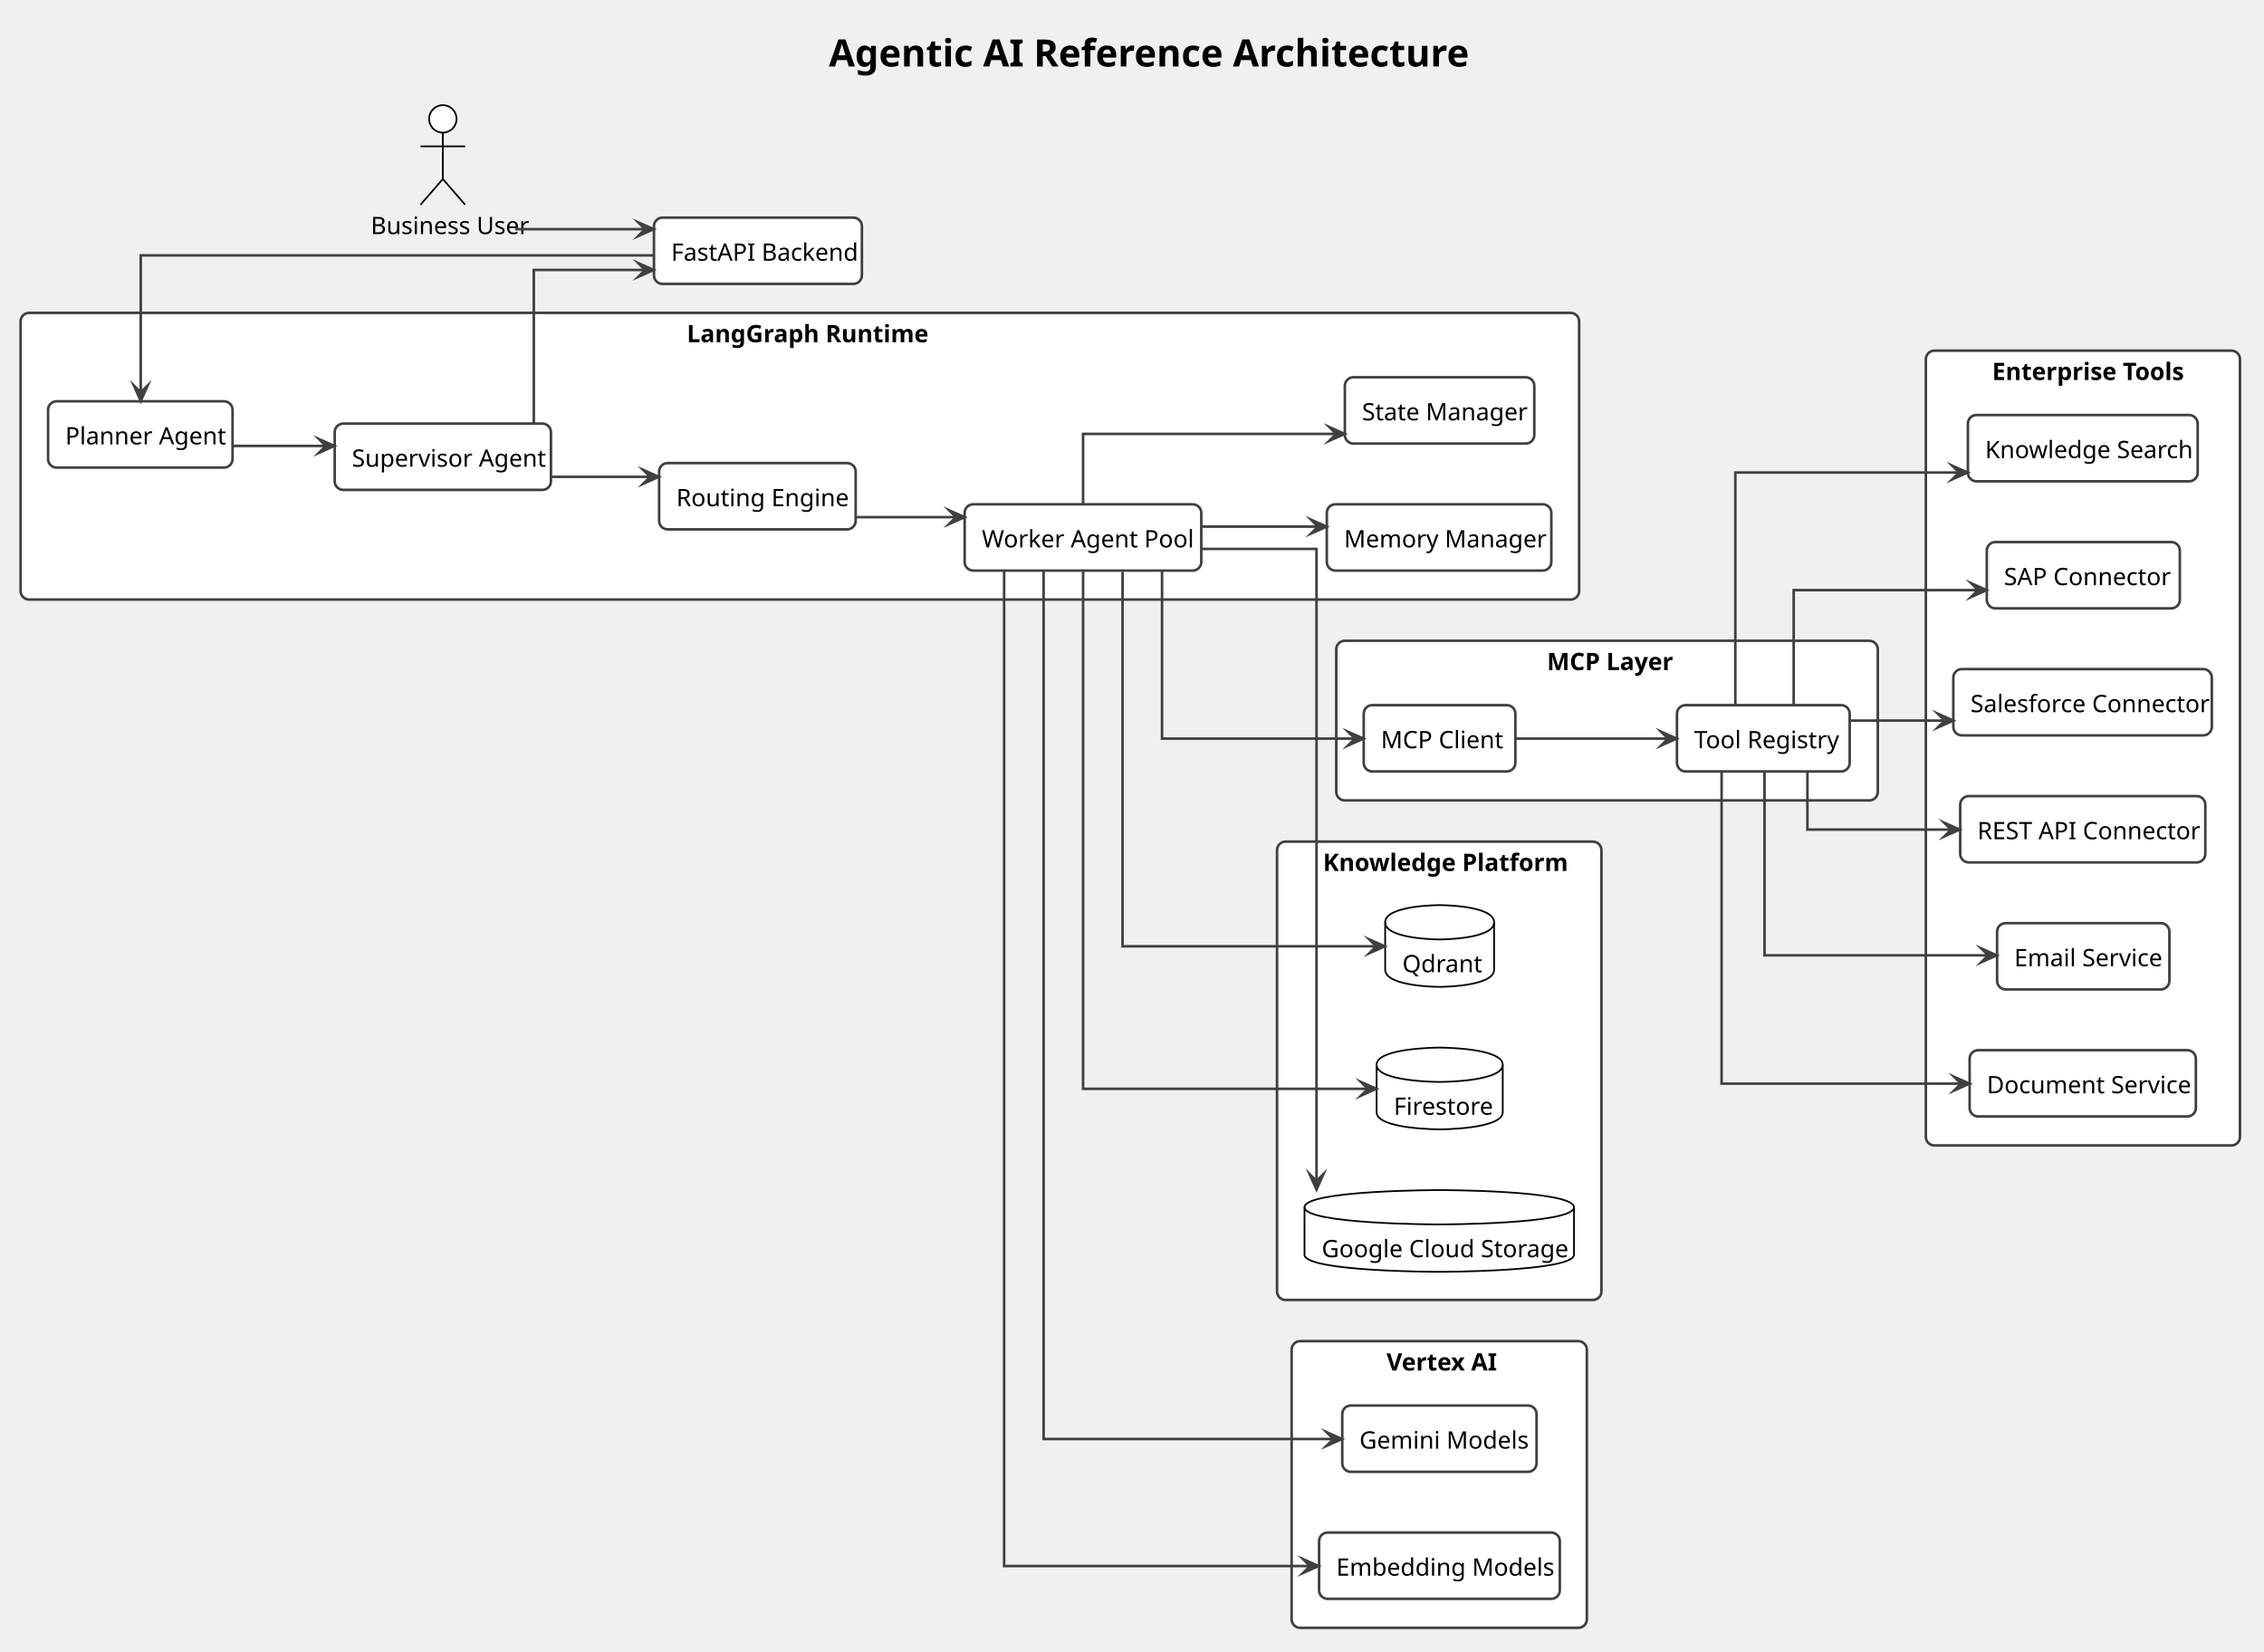
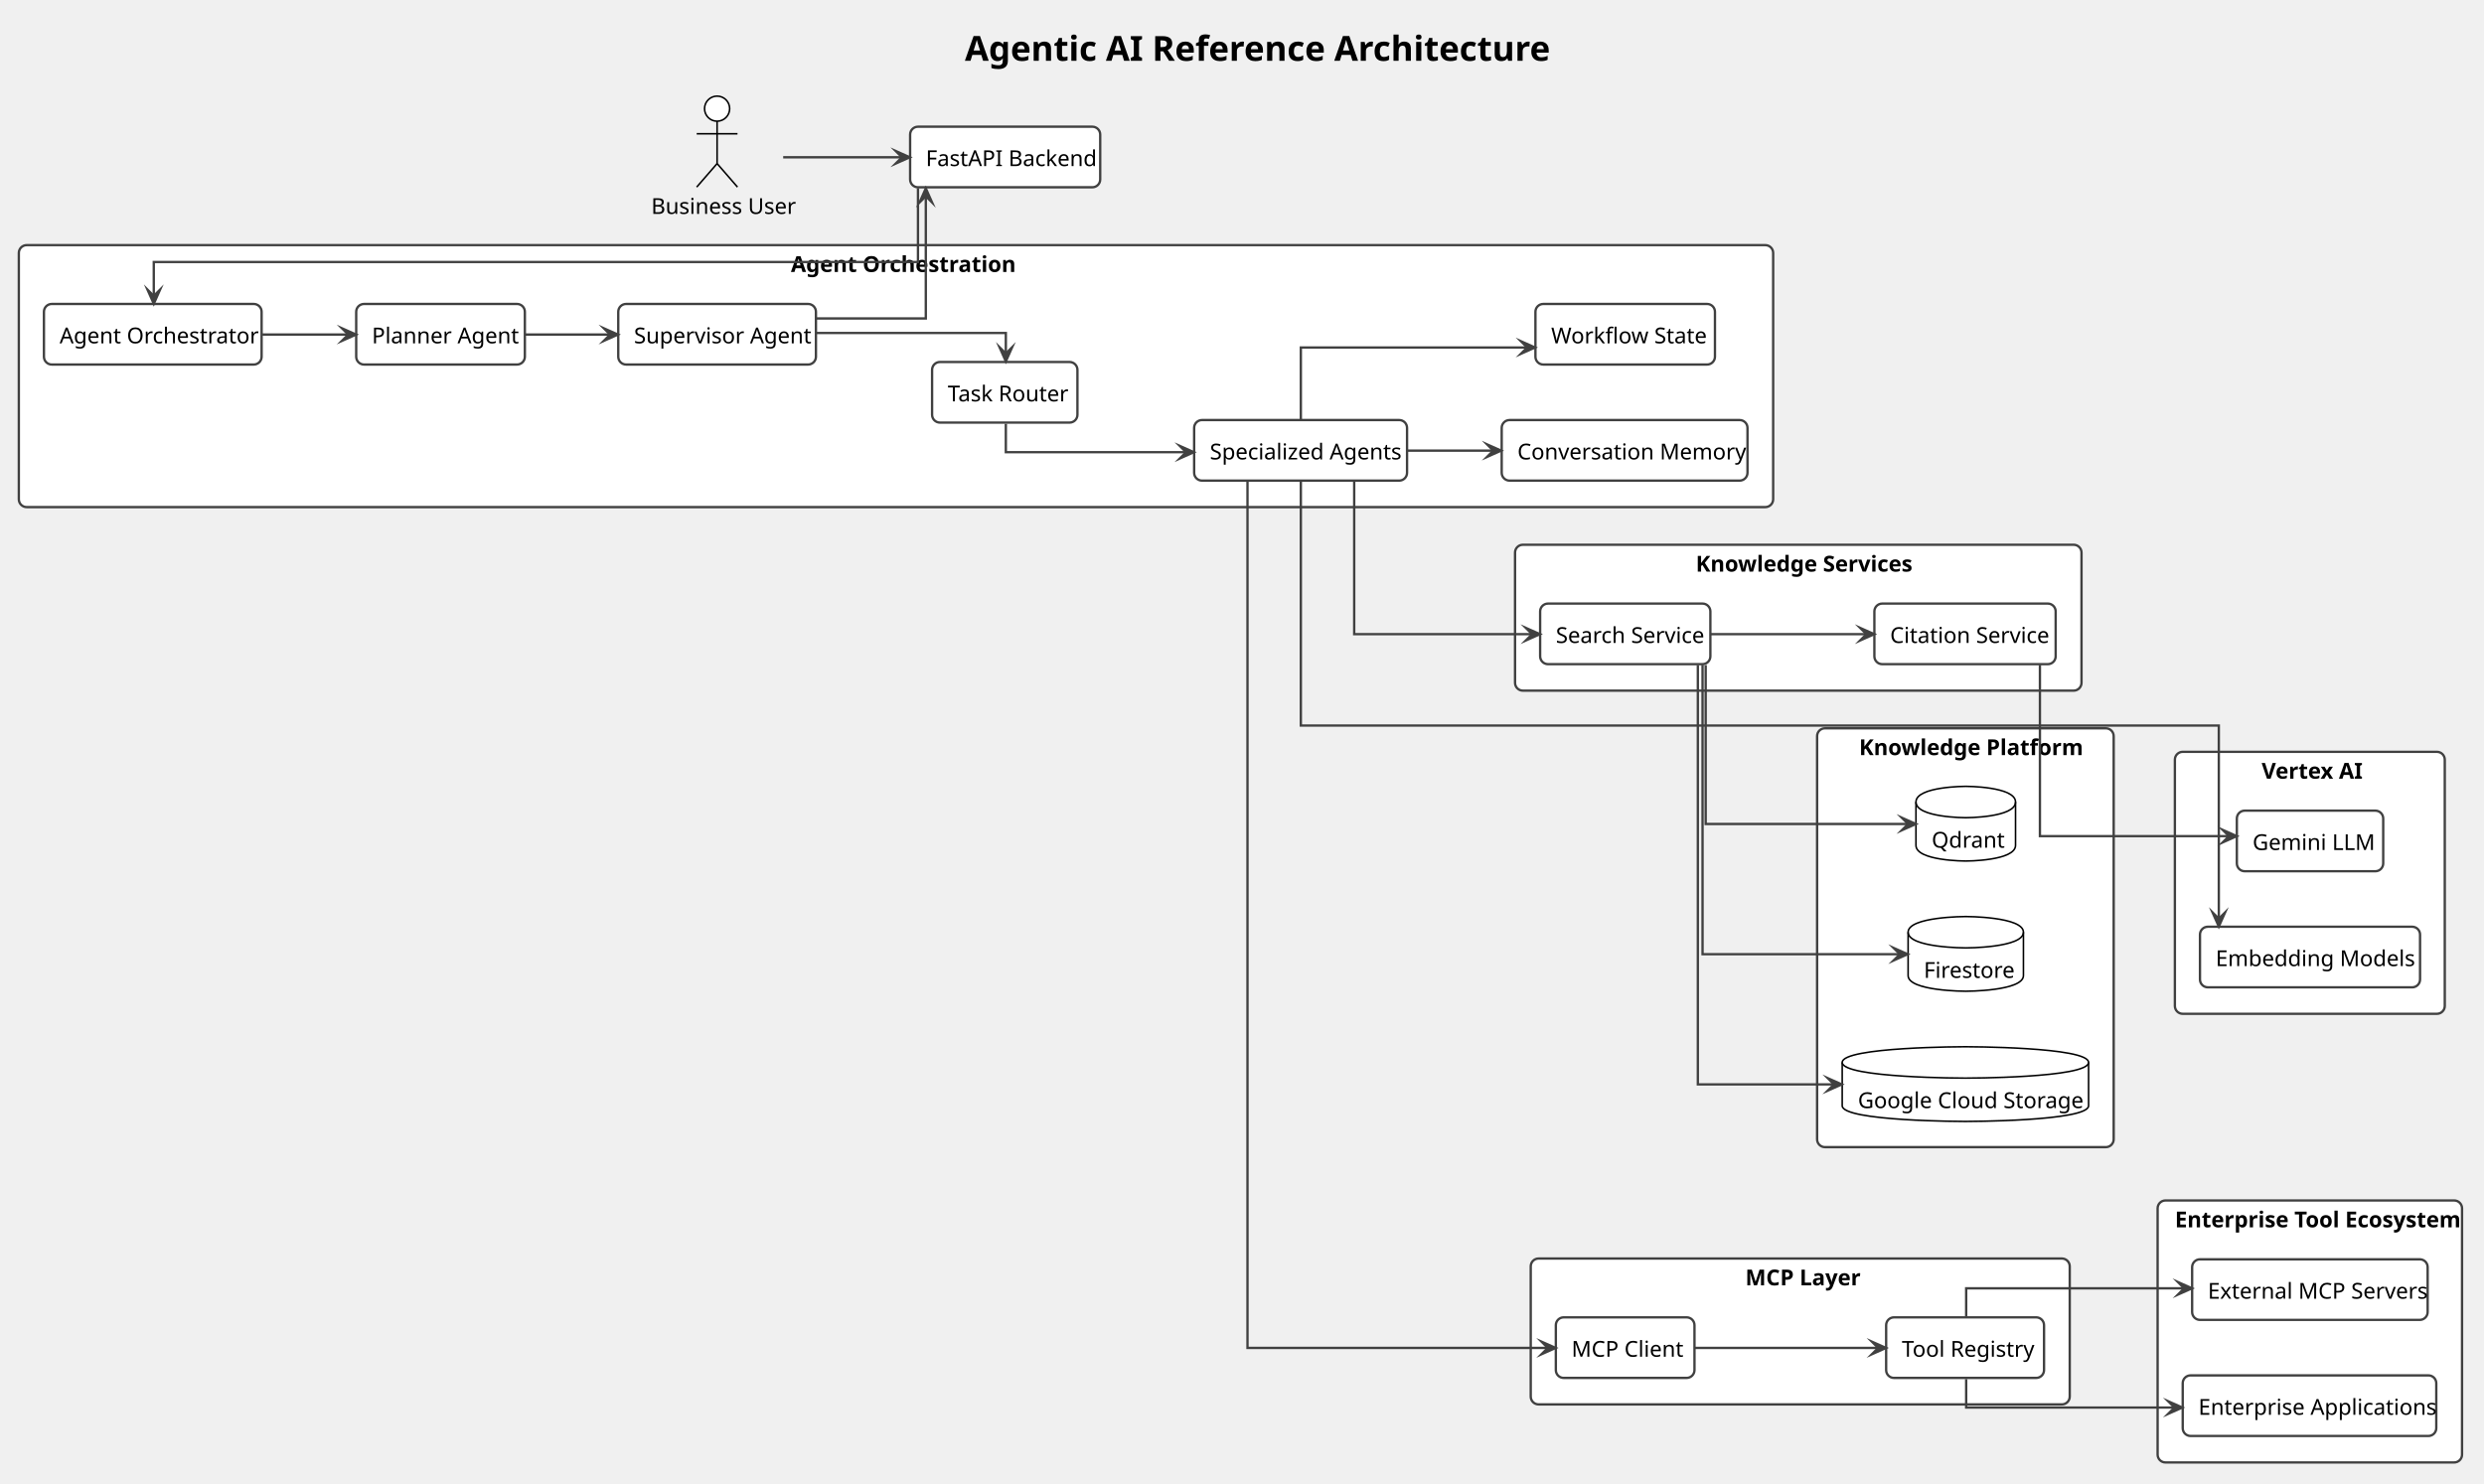
- <svg xmlns="http://www.w3.org/2000/svg" contentStyleType="text/css" data-diagram-type="DESCRIPTION" height="962px" preserveAspectRatio="none" style="width:1319px;height:962px;background:#FFFFFF;" version="1.1" viewBox="0 0 1319 962" width="1319px" zoomAndPan="magnify">
+ <svg xmlns="http://www.w3.org/2000/svg" contentStyleType="text/css" data-diagram-type="DESCRIPTION" height="946px" preserveAspectRatio="none" style="width:1583px;height:946px;background:#FFFFFF;" version="1.1" viewBox="0 0 1583 946" width="1583px" zoomAndPan="magnify">
  <defs />
  <g>
-     <g class="title" data-source-line="3">
-       <text fill="#000000" font-family="Segoe UI" font-size="22" font-weight="700" lengthAdjust="spacing" textLength="351.184" x="482.908" y="38.74">Agentic AI Reference Architecture</text>
+     <g class="title" data-source-line="10">
+       <text fill="#000000" font-family="Segoe UI" font-size="22" font-weight="700" lengthAdjust="spacing" textLength="351.184" x="614.908" y="38.74">Agentic AI Reference Architecture</text>
    </g>
-     <g class="cluster" data-qualified-name="LangGraph Runtime" data-source-line="31" id="ent0003">
-       <rect fill="#FFFFFF" height="167" rx="5" ry="5" style="stroke:#404040;stroke-width:1.5;" width="908" x="12" y="182.262" />
-       <text fill="#000000" font-family="Segoe UI" font-size="14" font-weight="700" lengthAdjust="spacing" textLength="131.763" x="400.119" y="199.369">LangGraph Runtime</text>
+     <g class="cluster" data-qualified-name="Agent Orchestration" data-source-line="44" id="ent0003">
+       <rect fill="#FFFFFF" height="167" rx="5" ry="5" style="stroke:#404040;stroke-width:1.5;" width="1118" x="12" y="156.262" />
+       <text fill="#000000" font-family="Segoe UI" font-size="14" font-weight="700" lengthAdjust="spacing" textLength="133.943" x="504.028" y="173.369">Agent Orchestration</text>
    </g>
-     <g class="cluster" data-qualified-name="MCP Layer" data-source-line="47" id="ent0010">
-       <rect fill="#FFFFFF" height="93" rx="5" ry="5" style="stroke:#404040;stroke-width:1.5;" width="315.5" x="778.5" y="373.262" />
-       <text fill="#000000" font-family="Segoe UI" font-size="14" font-weight="700" lengthAdjust="spacing" textLength="69.966" x="901.267" y="390.369">MCP Layer</text>
+     <g class="cluster" data-qualified-name="Knowledge Services" data-source-line="66" id="ent0011">
+       <rect fill="#FFFFFF" height="93" rx="5" ry="5" style="stroke:#404040;stroke-width:1.5;" width="361" x="965.5" y="347.262" />
+       <text fill="#000000" font-family="Segoe UI" font-size="14" font-weight="700" lengthAdjust="spacing" textLength="130.614" x="1080.693" y="364.369">Knowledge Services</text>
    </g>
-     <g class="cluster" data-qualified-name="Enterprise Tools" data-source-line="55" id="ent0013">
-       <rect fill="#FFFFFF" height="463" rx="5" ry="5" style="stroke:#404040;stroke-width:1.5;" width="183" x="1122" y="204.262" />
-       <text fill="#000000" font-family="Segoe UI" font-size="14" font-weight="700" lengthAdjust="spacing" textLength="105.8" x="1160.6" y="221.369">Enterprise Tools</text>
+     <g class="cluster" data-qualified-name="MCP Layer" data-source-line="78" id="ent0014">
+       <rect fill="#FFFFFF" height="93" rx="5" ry="5" style="stroke:#404040;stroke-width:1.5;" width="343.5" x="975.5" y="802.262" />
+       <text fill="#000000" font-family="Segoe UI" font-size="14" font-weight="700" lengthAdjust="spacing" textLength="69.966" x="1112.267" y="819.369">MCP Layer</text>
    </g>
-     <g class="cluster" data-qualified-name="Knowledge Platform" data-source-line="71" id="ent0020">
-       <rect fill="#FFFFFF" height="267" rx="5" ry="5" style="stroke:#404040;stroke-width:1.5;" width="189" x="744" y="490.262" />
-       <text fill="#000000" font-family="Segoe UI" font-size="14" font-weight="700" lengthAdjust="spacing" textLength="135.481" x="770.759" y="507.369">Knowledge Platform</text>
+     <g class="cluster" data-qualified-name="Enterprise Tool Ecosystem" data-source-line="90" id="ent0017">
+       <rect fill="#FFFFFF" height="167" rx="5" ry="5" style="stroke:#404040;stroke-width:1.5;" width="194" x="1375" y="765.262" />
+       <text fill="#000000" font-family="Segoe UI" font-size="14" font-weight="700" lengthAdjust="spacing" textLength="171.931" x="1386.035" y="782.369">Enterprise Tool Ecosystem</text>
    </g>
-     <g class="cluster" data-qualified-name="Vertex AI" data-source-line="81" id="ent0024">
-       <rect fill="#FFFFFF" height="167" rx="5" ry="5" style="stroke:#404040;stroke-width:1.5;" width="172" x="752.5" y="781.262" />
-       <text fill="#000000" font-family="Segoe UI" font-size="14" font-weight="700" lengthAdjust="spacing" textLength="61.38" x="807.81" y="798.369">Vertex AI</text>
+     <g class="cluster" data-qualified-name="Knowledge Platform" data-source-line="102" id="ent0020">
+       <rect fill="#FFFFFF" height="267" rx="5" ry="5" style="stroke:#404040;stroke-width:1.5;" width="189" x="1158" y="464.262" />
+       <text fill="#000000" font-family="Segoe UI" font-size="14" font-weight="700" lengthAdjust="spacing" textLength="135.481" x="1184.759" y="481.369">Knowledge Platform</text>
    </g>
-     <g class="entity" data-qualified-name="LangGraph Runtime.Planner" data-source-line="33" id="ent0004">
-       <rect fill="#FFFFFF" height="38.621" rx="5" ry="5" style="stroke:#404040;stroke-width:1.5;" width="107.486" x="28" y="233.762" />
-       <text fill="#000000" font-family="Segoe UI" font-size="14" lengthAdjust="spacing" textLength="87.486" x="38" y="258.869">Planner Agent</text>
+     <g class="cluster" data-qualified-name="Vertex AI" data-source-line="116" id="ent0024">
+       <rect fill="#FFFFFF" height="167" rx="5" ry="5" style="stroke:#404040;stroke-width:1.5;" width="172" x="1386" y="479.262" />
+       <text fill="#000000" font-family="Segoe UI" font-size="14" font-weight="700" lengthAdjust="spacing" textLength="61.38" x="1441.31" y="496.369">Vertex AI</text>
    </g>
-     <g class="entity" data-qualified-name="LangGraph Runtime.Supervisor" data-source-line="35" id="ent0005">
-       <rect fill="#FFFFFF" height="38.621" rx="5" ry="5" style="stroke:#404040;stroke-width:1.5;" width="125.984" x="195" y="246.762" />
-       <text fill="#000000" font-family="Segoe UI" font-size="14" lengthAdjust="spacing" textLength="105.984" x="205" y="271.869">Supervisor Agent</text>
+     <g class="entity" data-qualified-name="Agent Orchestration.Orchestrator" data-source-line="46" id="ent0004">
+       <rect fill="#FFFFFF" height="38.621" rx="5" ry="5" style="stroke:#404040;stroke-width:1.5;" width="138.72" x="28" y="193.762" />
+       <text fill="#000000" font-family="Segoe UI" font-size="14" lengthAdjust="spacing" textLength="118.72" x="38" y="218.869">Agent Orchestrator</text>
    </g>
-     <g class="entity" data-qualified-name="LangGraph Runtime.Workers" data-source-line="37" id="ent0006">
-       <rect fill="#FFFFFF" height="38.621" rx="5" ry="5" style="stroke:#404040;stroke-width:1.5;" width="137.865" x="562" y="293.762" />
-       <text fill="#000000" font-family="Segoe UI" font-size="14" lengthAdjust="spacing" textLength="117.865" x="572" y="318.869">Worker Agent Pool</text>
+     <g class="entity" data-qualified-name="Agent Orchestration.Planner" data-source-line="48" id="ent0005">
+       <rect fill="#FFFFFF" height="38.621" rx="5" ry="5" style="stroke:#404040;stroke-width:1.5;" width="107.486" x="227" y="193.762" />
+       <text fill="#000000" font-family="Segoe UI" font-size="14" lengthAdjust="spacing" textLength="87.486" x="237" y="218.869">Planner Agent</text>
    </g>
-     <g class="entity" data-qualified-name="LangGraph Runtime.Memory" data-source-line="39" id="ent0007">
-       <rect fill="#FFFFFF" height="38.621" rx="5" ry="5" style="stroke:#404040;stroke-width:1.5;" width="130.804" x="773" y="293.762" />
-       <text fill="#000000" font-family="Segoe UI" font-size="14" lengthAdjust="spacing" textLength="110.804" x="783" y="318.869">Memory Manager</text>
+     <g class="entity" data-qualified-name="Agent Orchestration.Supervisor" data-source-line="50" id="ent0006">
+       <rect fill="#FFFFFF" height="38.621" rx="5" ry="5" style="stroke:#404040;stroke-width:1.5;" width="125.984" x="394" y="193.762" />
+       <text fill="#000000" font-family="Segoe UI" font-size="14" lengthAdjust="spacing" textLength="105.984" x="404" y="218.869">Supervisor Agent</text>
    </g>
-     <g class="entity" data-qualified-name="LangGraph Runtime.Router" data-source-line="41" id="ent0008">
-       <rect fill="#FFFFFF" height="38.621" rx="5" ry="5" style="stroke:#404040;stroke-width:1.5;" width="114.52" x="384" y="269.762" />
-       <text fill="#000000" font-family="Segoe UI" font-size="14" lengthAdjust="spacing" textLength="94.52" x="394" y="294.869">Routing Engine</text>
+     <g class="entity" data-qualified-name="Agent Orchestration.Router" data-source-line="52" id="ent0007">
+       <rect fill="#FFFFFF" height="38.621" rx="5" ry="5" style="stroke:#404040;stroke-width:1.5;" width="92.625" x="594" y="230.762" />
+       <text fill="#000000" font-family="Segoe UI" font-size="14" lengthAdjust="spacing" textLength="72.625" x="604" y="255.869">Task Router</text>
    </g>
-     <g class="entity" data-qualified-name="LangGraph Runtime.State" data-source-line="43" id="ent0009">
-       <rect fill="#FFFFFF" height="38.621" rx="5" ry="5" style="stroke:#404040;stroke-width:1.5;" width="110.378" x="783.5" y="219.762" />
-       <text fill="#000000" font-family="Segoe UI" font-size="14" lengthAdjust="spacing" textLength="90.378" x="793.5" y="244.869">State Manager</text>
+     <g class="entity" data-qualified-name="Agent Orchestration.Agents" data-source-line="54" id="ent0008">
+       <rect fill="#FFFFFF" height="38.621" rx="5" ry="5" style="stroke:#404040;stroke-width:1.5;" width="135.685" x="761" y="267.762" />
+       <text fill="#000000" font-family="Segoe UI" font-size="14" lengthAdjust="spacing" textLength="115.685" x="771" y="292.869">Specialized Agents</text>
    </g>
-     <g class="entity" data-qualified-name="MCP Layer.MCP" data-source-line="49" id="ent0011">
-       <rect fill="#FFFFFF" height="38.621" rx="5" ry="5" style="stroke:#404040;stroke-width:1.5;" width="88.353" x="794.5" y="410.762" />
-       <text fill="#000000" font-family="Segoe UI" font-size="14" lengthAdjust="spacing" textLength="68.353" x="804.5" y="435.869">MCP Client</text>
+     <g class="entity" data-qualified-name="Agent Orchestration.Memory" data-source-line="56" id="ent0009">
+       <rect fill="#FFFFFF" height="38.621" rx="5" ry="5" style="stroke:#404040;stroke-width:1.5;" width="156.644" x="957" y="267.762" />
+       <text fill="#000000" font-family="Segoe UI" font-size="14" lengthAdjust="spacing" textLength="136.644" x="967" y="292.869">Conversation Memory</text>
    </g>
-     <g class="entity" data-qualified-name="MCP Layer.Registry" data-source-line="51" id="ent0012">
-       <rect fill="#FFFFFF" height="38.621" rx="5" ry="5" style="stroke:#404040;stroke-width:1.5;" width="100.623" x="977" y="410.762" />
-       <text fill="#000000" font-family="Segoe UI" font-size="14" lengthAdjust="spacing" textLength="80.623" x="987" y="435.869">Tool Registry</text>
+     <g class="entity" data-qualified-name="Agent Orchestration.State" data-source-line="58" id="ent0010">
+       <rect fill="#FFFFFF" height="38.621" rx="5" ry="5" style="stroke:#404040;stroke-width:1.5;" width="114.404" x="978.5" y="193.762" />
+       <text fill="#000000" font-family="Segoe UI" font-size="14" lengthAdjust="spacing" textLength="94.404" x="988.5" y="218.869">Workflow State</text>
    </g>
-     <g class="entity" data-qualified-name="Enterprise Tools.KnowledgeSearch" data-source-line="57" id="ent0014">
-       <rect fill="#FFFFFF" height="38.621" rx="5" ry="5" style="stroke:#404040;stroke-width:1.5;" width="133.859" x="1146.5" y="241.762" />
-       <text fill="#000000" font-family="Segoe UI" font-size="14" lengthAdjust="spacing" textLength="113.859" x="1156.5" y="266.869">Knowledge Search</text>
+     <g class="entity" data-qualified-name="Knowledge Services.Search" data-source-line="68" id="ent0012">
+       <rect fill="#FFFFFF" height="38.621" rx="5" ry="5" style="stroke:#404040;stroke-width:1.5;" width="108.484" x="981.5" y="384.762" />
+       <text fill="#000000" font-family="Segoe UI" font-size="14" lengthAdjust="spacing" textLength="88.484" x="991.5" y="409.869">Search Service</text>
    </g>
-     <g class="entity" data-qualified-name="Enterprise Tools.SAP" data-source-line="59" id="ent0015">
-       <rect fill="#FFFFFF" height="38.621" rx="5" ry="5" style="stroke:#404040;stroke-width:1.5;" width="112.463" x="1157.5" y="315.762" />
-       <text fill="#000000" font-family="Segoe UI" font-size="14" lengthAdjust="spacing" textLength="92.463" x="1167.5" y="340.869">SAP Connector</text>
+     <g class="entity" data-qualified-name="Knowledge Services.Citation" data-source-line="70" id="ent0013">
+       <rect fill="#FFFFFF" height="38.621" rx="5" ry="5" style="stroke:#404040;stroke-width:1.5;" width="115.532" x="1194.5" y="384.762" />
+       <text fill="#000000" font-family="Segoe UI" font-size="14" lengthAdjust="spacing" textLength="95.532" x="1204.5" y="409.869">Citation Service</text>
    </g>
-     <g class="entity" data-qualified-name="Enterprise Tools.Salesforce" data-source-line="61" id="ent0016">
-       <rect fill="#FFFFFF" height="38.621" rx="5" ry="5" style="stroke:#404040;stroke-width:1.5;" width="150.607" x="1138" y="389.762" />
-       <text fill="#000000" font-family="Segoe UI" font-size="14" lengthAdjust="spacing" textLength="130.607" x="1148" y="414.869">Salesforce Connector</text>
+     <g class="entity" data-qualified-name="MCP Layer.MCP" data-source-line="80" id="ent0015">
+       <rect fill="#FFFFFF" height="38.621" rx="5" ry="5" style="stroke:#404040;stroke-width:1.5;" width="88.353" x="991.5" y="839.762" />
+       <text fill="#000000" font-family="Segoe UI" font-size="14" lengthAdjust="spacing" textLength="68.353" x="1001.5" y="864.869">MCP Client</text>
    </g>
-     <g class="entity" data-qualified-name="Enterprise Tools.RestAPI" data-source-line="63" id="ent0017">
-       <rect fill="#FFFFFF" height="38.621" rx="5" ry="5" style="stroke:#404040;stroke-width:1.5;" width="142.815" x="1142" y="463.762" />
-       <text fill="#000000" font-family="Segoe UI" font-size="14" lengthAdjust="spacing" textLength="122.814" x="1152" y="488.869">REST API Connector</text>
+     <g class="entity" data-qualified-name="MCP Layer.Registry" data-source-line="82" id="ent0016">
+       <rect fill="#FFFFFF" height="38.621" rx="5" ry="5" style="stroke:#404040;stroke-width:1.5;" width="100.623" x="1202" y="839.762" />
+       <text fill="#000000" font-family="Segoe UI" font-size="14" lengthAdjust="spacing" textLength="80.623" x="1212" y="864.869">Tool Registry</text>
    </g>
-     <g class="entity" data-qualified-name="Enterprise Tools.Email" data-source-line="65" id="ent0018">
-       <rect fill="#FFFFFF" height="38.621" rx="5" ry="5" style="stroke:#404040;stroke-width:1.5;" width="100.391" x="1163.5" y="537.762" />
-       <text fill="#000000" font-family="Segoe UI" font-size="14" lengthAdjust="spacing" textLength="80.391" x="1173.5" y="562.869">Email Service</text>
+     <g class="entity" data-qualified-name="Enterprise Tool Ecosystem.MCPServers" data-source-line="92" id="ent0018">
+       <rect fill="#FFFFFF" height="38.621" rx="5" ry="5" style="stroke:#404040;stroke-width:1.5;" width="150.088" x="1397" y="802.762" />
+       <text fill="#000000" font-family="Segoe UI" font-size="14" lengthAdjust="spacing" textLength="130.088" x="1407" y="827.869">External MCP Servers</text>
    </g>
-     <g class="entity" data-qualified-name="Enterprise Tools.Documents" data-source-line="67" id="ent0019">
-       <rect fill="#FFFFFF" height="38.621" rx="5" ry="5" style="stroke:#404040;stroke-width:1.5;" width="131.802" x="1147.5" y="611.762" />
-       <text fill="#000000" font-family="Segoe UI" font-size="14" lengthAdjust="spacing" textLength="111.802" x="1157.5" y="636.869">Document Service</text>
+     <g class="entity" data-qualified-name="Enterprise Tool Ecosystem.EnterpriseApps" data-source-line="94" id="ent0019">
+       <rect fill="#FFFFFF" height="38.621" rx="5" ry="5" style="stroke:#404040;stroke-width:1.5;" width="161.586" x="1391" y="876.762" />
+       <text fill="#000000" font-family="Segoe UI" font-size="14" lengthAdjust="spacing" textLength="141.586" x="1401" y="901.869">Enterprise Applications</text>
    </g>
-     <g class="entity" data-qualified-name="Knowledge Platform.Qdrant" data-source-line="73" id="ent0021">
-       <path d="M807,537.262 C807,527.262 838.728,527.262 838.728,527.262 C838.728,527.262 870.456,527.262 870.456,537.262 L870.456,564.883 C870.456,574.883 838.728,574.883 838.728,574.883 C838.728,574.883 807,574.883 807,564.883 L807,537.262" fill="#FFFFFF" style="stroke:#000000;stroke-width:1;" />
-       <path d="M807,537.262 C807,547.262 838.728,547.262 838.728,547.262 C838.728,547.262 870.456,547.262 870.456,537.262" fill="none" style="stroke:#000000;stroke-width:1;" />
-       <text fill="#000000" font-family="Segoe UI" font-size="14" lengthAdjust="spacing" textLength="43.456" x="817" y="566.369">Qdrant</text>
+     <g class="entity" data-qualified-name="Knowledge Platform.Qdrant" data-source-line="104" id="ent0021">
+       <path d="M1221,511.262 C1221,501.262 1252.728,501.262 1252.728,501.262 C1252.728,501.262 1284.456,501.262 1284.456,511.262 L1284.456,538.883 C1284.456,548.883 1252.728,548.883 1252.728,548.883 C1252.728,548.883 1221,548.883 1221,538.883 L1221,511.262" fill="#FFFFFF" style="stroke:#000000;stroke-width:1;" />
+       <path d="M1221,511.262 C1221,521.262 1252.728,521.262 1252.728,521.262 C1252.728,521.262 1284.456,521.262 1284.456,511.262" fill="none" style="stroke:#000000;stroke-width:1;" />
+       <text fill="#000000" font-family="Segoe UI" font-size="14" lengthAdjust="spacing" textLength="43.456" x="1231" y="540.369">Qdrant</text>
    </g>
-     <g class="entity" data-qualified-name="Knowledge Platform.Firestore" data-source-line="75" id="ent0022">
-       <path d="M802,620.262 C802,610.262 838.746,610.262 838.746,610.262 C838.746,610.262 875.491,610.262 875.491,620.262 L875.491,647.883 C875.491,657.883 838.746,657.883 838.746,657.883 C838.746,657.883 802,657.883 802,647.883 L802,620.262" fill="#FFFFFF" style="stroke:#000000;stroke-width:1;" />
-       <path d="M802,620.262 C802,630.262 838.746,630.262 838.746,630.262 C838.746,630.262 875.491,630.262 875.491,620.262" fill="none" style="stroke:#000000;stroke-width:1;" />
-       <text fill="#000000" font-family="Segoe UI" font-size="14" lengthAdjust="spacing" textLength="53.491" x="812" y="649.369">Firestore</text>
+     <g class="entity" data-qualified-name="Knowledge Platform.Firestore" data-source-line="106" id="ent0022">
+       <path d="M1216,594.262 C1216,584.262 1252.746,584.262 1252.746,584.262 C1252.746,584.262 1289.491,584.262 1289.491,594.262 L1289.491,621.883 C1289.491,631.883 1252.746,631.883 1252.746,631.883 C1252.746,631.883 1216,631.883 1216,621.883 L1216,594.262" fill="#FFFFFF" style="stroke:#000000;stroke-width:1;" />
+       <path d="M1216,594.262 C1216,604.262 1252.746,604.262 1252.746,604.262 C1252.746,604.262 1289.491,604.262 1289.491,594.262" fill="none" style="stroke:#000000;stroke-width:1;" />
+       <text fill="#000000" font-family="Segoe UI" font-size="14" lengthAdjust="spacing" textLength="53.491" x="1226" y="623.369">Firestore</text>
    </g>
-     <g class="entity" data-qualified-name="Knowledge Platform.GCS" data-source-line="77" id="ent0023">
-       <path d="M760,703.262 C760,693.262 838.503,693.262 838.503,693.262 C838.503,693.262 917.006,693.262 917.006,703.262 L917.006,730.883 C917.006,740.883 838.503,740.883 838.503,740.883 C838.503,740.883 760,740.883 760,730.883 L760,703.262" fill="#FFFFFF" style="stroke:#000000;stroke-width:1;" />
-       <path d="M760,703.262 C760,713.262 838.503,713.262 838.503,713.262 C838.503,713.262 917.006,713.262 917.006,703.262" fill="none" style="stroke:#000000;stroke-width:1;" />
-       <text fill="#000000" font-family="Segoe UI" font-size="14" lengthAdjust="spacing" textLength="137.006" x="770" y="732.369">Google Cloud Storage</text>
+     <g class="entity" data-qualified-name="Knowledge Platform.GCS" data-source-line="108" id="ent0023">
+       <path d="M1174,677.262 C1174,667.262 1252.503,667.262 1252.503,667.262 C1252.503,667.262 1331.006,667.262 1331.006,677.262 L1331.006,704.883 C1331.006,714.883 1252.503,714.883 1252.503,714.883 C1252.503,714.883 1174,714.883 1174,704.883 L1174,677.262" fill="#FFFFFF" style="stroke:#000000;stroke-width:1;" />
+       <path d="M1174,677.262 C1174,687.262 1252.503,687.262 1252.503,687.262 C1252.503,687.262 1331.006,687.262 1331.006,677.262" fill="none" style="stroke:#000000;stroke-width:1;" />
+       <text fill="#000000" font-family="Segoe UI" font-size="14" lengthAdjust="spacing" textLength="137.006" x="1184" y="706.369">Google Cloud Storage</text>
    </g>
-     <g class="entity" data-qualified-name="Vertex AI.Gemini" data-source-line="83" id="ent0025">
-       <rect fill="#FFFFFF" height="38.621" rx="5" ry="5" style="stroke:#404040;stroke-width:1.5;" width="113.194" x="782" y="818.762" />
-       <text fill="#000000" font-family="Segoe UI" font-size="14" lengthAdjust="spacing" textLength="93.194" x="792" y="843.869">Gemini Models</text>
+     <g class="entity" data-qualified-name="Vertex AI.Gemini" data-source-line="118" id="ent0025">
+       <rect fill="#FFFFFF" height="38.621" rx="5" ry="5" style="stroke:#404040;stroke-width:1.5;" width="93.274" x="1425.5" y="516.762" />
+       <text fill="#000000" font-family="Segoe UI" font-size="14" lengthAdjust="spacing" textLength="73.274" x="1435.5" y="541.869">Gemini LLM</text>
    </g>
-     <g class="entity" data-qualified-name="Vertex AI.Embeddings" data-source-line="85" id="ent0026">
-       <rect fill="#FFFFFF" height="38.621" rx="5" ry="5" style="stroke:#404040;stroke-width:1.5;" width="140.244" x="768.5" y="892.762" />
-       <text fill="#000000" font-family="Segoe UI" font-size="14" lengthAdjust="spacing" textLength="120.244" x="778.5" y="917.869">Embedding Models</text>
+     <g class="entity" data-qualified-name="Vertex AI.Embeddings" data-source-line="120" id="ent0026">
+       <rect fill="#FFFFFF" height="38.621" rx="5" ry="5" style="stroke:#404040;stroke-width:1.5;" width="140.244" x="1402" y="590.762" />
+       <text fill="#000000" font-family="Segoe UI" font-size="14" lengthAdjust="spacing" textLength="120.244" x="1412" y="615.869">Embedding Models</text>
    </g>
-     <g class="entity" data-qualified-name="User" data-source-line="27" id="ent0001">
-       <ellipse cx="257.993" cy="69.262" fill="#FFFFFF" rx="8" ry="8" style="stroke:#000000;stroke-width:1;" />
-       <path d="M257.993,77.262 L257.993,104.262 M244.993,85.262 L270.993,85.262 M257.993,104.262 L244.993,119.262 M257.993,104.262 L270.993,119.262" fill="none" style="stroke:#000000;stroke-width:1;" />
-       <text fill="#000000" font-family="Segoe UI" font-size="14" lengthAdjust="spacing" textLength="83.986" x="216" y="136.369">Business User</text>
+     <g class="entity" data-qualified-name="User" data-source-line="36" id="ent0001">
+       <ellipse cx="456.993" cy="69.262" fill="#FFFFFF" rx="8" ry="8" style="stroke:#000000;stroke-width:1;" />
+       <path d="M456.993,77.262 L456.993,104.262 M443.993,85.262 L469.993,85.262 M456.993,104.262 L443.993,119.262 M456.993,104.262 L469.993,119.262" fill="none" style="stroke:#000000;stroke-width:1;" />
+       <text fill="#000000" font-family="Segoe UI" font-size="14" lengthAdjust="spacing" textLength="83.986" x="415" y="136.369">Business User</text>
    </g>
-     <g class="entity" data-qualified-name="API" data-source-line="29" id="ent0002">
-       <rect fill="#FFFFFF" height="38.621" rx="5" ry="5" style="stroke:#404040;stroke-width:1.5;" width="121.138" x="381" y="126.762" />
-       <text fill="#000000" font-family="Segoe UI" font-size="14" lengthAdjust="spacing" textLength="101.138" x="391" y="151.869">FastAPI Backend</text>
+     <g class="entity" data-qualified-name="API" data-source-line="38" id="ent0002">
+       <rect fill="#FFFFFF" height="38.621" rx="5" ry="5" style="stroke:#404040;stroke-width:1.5;" width="121.138" x="580" y="80.762" />
+       <text fill="#000000" font-family="Segoe UI" font-size="14" lengthAdjust="spacing" textLength="101.138" x="590" y="105.869">FastAPI Backend</text>
    </g>
-     <g class="link" data-entity-1="ent0001" data-entity-2="ent0002" data-link-type="dependency" data-source-line="89" id="lnk27">
-       <path d="M300.1,133.512 C324.01,133.512 349.36,133.512 375.81,133.512" fill="none" id="User-to-API" style="stroke:#404040;stroke-width:1.5;" />
-       <polygon fill="#404040" points="380.81,133.512,371.81,129.512,375.81,133.512,371.81,137.512,380.81,133.512" style="stroke:#404040;stroke-width:1.5;stroke-linejoin:miter;stroke-miterlimit:10;" />
+     <g class="link" data-entity-1="ent0001" data-entity-2="ent0002" data-link-type="dependency" data-source-line="128" id="lnk27">
+       <path d="M499.1,100.262 C523.01,100.262 548.36,100.262 574.81,100.262" fill="none" id="User-to-API" style="stroke:#404040;stroke-width:1.5;" />
+       <polygon fill="#404040" points="579.81,100.262,570.81,96.262,574.81,100.262,570.81,104.262,579.81,100.262" style="stroke:#404040;stroke-width:1.5;stroke-linejoin:miter;stroke-miterlimit:10;" />
    </g>
-     <g class="link" data-entity-1="ent0002" data-entity-2="ent0004" data-link-type="dependency" data-source-line="91" id="lnk28">
-       <path d="M380.92,148.762 C278.47,148.762 82,148.762 82,148.762 C82,148.762 82,198.332 82,228.602" fill="none" id="API-to-Planner" style="stroke:#404040;stroke-width:1.5;" />
-       <polygon fill="#404040" points="82,233.602,86,224.602,82,228.602,78,224.602,82,233.602" style="stroke:#404040;stroke-width:1.5;stroke-linejoin:miter;stroke-miterlimit:10;" />
+     <g class="link" data-entity-1="ent0002" data-entity-2="ent0004" data-link-type="dependency" data-source-line="130" id="lnk28">
+       <path d="M585,119.932 C585,139.622 585,167.012 585,167.012 C585,167.012 98,167.012 98,167.012 C98,167.012 98,176.042 98,188.652" fill="none" id="API-to-Orchestrator" style="stroke:#404040;stroke-width:1.5;" />
+       <polygon fill="#404040" points="98,193.652,102,184.652,98,188.652,94,184.652,98,193.652" style="stroke:#404040;stroke-width:1.5;stroke-linejoin:miter;stroke-miterlimit:10;" />
    </g>
-     <g class="link" data-entity-1="ent0004" data-entity-2="ent0005" data-link-type="dependency" data-source-line="93" id="lnk29">
-       <path d="M135.41,259.762 C154.17,259.762 170.38,259.762 189.81,259.762" fill="none" id="Planner-to-Supervisor" style="stroke:#404040;stroke-width:1.5;" />
-       <polygon fill="#404040" points="194.81,259.762,185.81,255.762,189.81,259.762,185.81,263.762,194.81,259.762" style="stroke:#404040;stroke-width:1.5;stroke-linejoin:miter;stroke-miterlimit:10;" />
+     <g class="link" data-entity-1="ent0004" data-entity-2="ent0005" data-link-type="dependency" data-source-line="132" id="lnk29">
+       <path d="M167.21,213.262 C187,213.262 203.25,213.262 221.93,213.262" fill="none" id="Orchestrator-to-Planner" style="stroke:#404040;stroke-width:1.5;" />
+       <polygon fill="#404040" points="226.93,213.262,217.93,209.262,221.93,213.262,217.93,217.262,226.93,213.262" style="stroke:#404040;stroke-width:1.5;stroke-linejoin:miter;stroke-miterlimit:10;" />
    </g>
-     <g class="link" data-entity-1="ent0005" data-entity-2="ent0008" data-link-type="dependency" data-source-line="95" id="lnk30">
-       <path d="M321.15,277.762 C341.47,277.762 358.87,277.762 378.78,277.762" fill="none" id="Supervisor-to-Router" style="stroke:#404040;stroke-width:1.5;" />
-       <polygon fill="#404040" points="383.78,277.762,374.78,273.762,378.78,277.762,374.78,281.762,383.78,277.762" style="stroke:#404040;stroke-width:1.5;stroke-linejoin:miter;stroke-miterlimit:10;" />
+     <g class="link" data-entity-1="ent0005" data-entity-2="ent0006" data-link-type="dependency" data-source-line="134" id="lnk30">
+       <path d="M334.41,213.262 C353.17,213.262 369.38,213.262 388.81,213.262" fill="none" id="Planner-to-Supervisor" style="stroke:#404040;stroke-width:1.5;" />
+       <polygon fill="#404040" points="393.81,213.262,384.81,209.262,388.81,213.262,384.81,217.262,393.81,213.262" style="stroke:#404040;stroke-width:1.5;stroke-linejoin:miter;stroke-miterlimit:10;" />
    </g>
-     <g class="link" data-entity-1="ent0008" data-entity-2="ent0006" data-link-type="dependency" data-source-line="97" id="lnk31">
-       <path d="M499.13,301.262 C518.95,301.262 536.34,301.262 556.97,301.262" fill="none" id="Router-to-Workers" style="stroke:#404040;stroke-width:1.5;" />
-       <polygon fill="#404040" points="561.97,301.262,552.97,297.262,556.97,301.262,552.97,305.262,561.97,301.262" style="stroke:#404040;stroke-width:1.5;stroke-linejoin:miter;stroke-miterlimit:10;" />
+     <g class="link" data-entity-1="ent0006" data-entity-2="ent0007" data-link-type="dependency" data-source-line="136" id="lnk31">
+       <path d="M520.06,212.262 C573.33,212.262 641,212.262 641,212.262 C641,212.262 641,216.182 641,225.372" fill="none" id="Supervisor-to-Router" style="stroke:#404040;stroke-width:1.5;" />
+       <polygon fill="#404040" points="641,230.372,645,221.372,641,225.372,637,221.372,641,230.372" style="stroke:#404040;stroke-width:1.5;stroke-linejoin:miter;stroke-miterlimit:10;" />
    </g>
-     <g class="link" data-entity-1="ent0006" data-entity-2="ent0007" data-link-type="dependency" data-source-line="99" id="lnk32">
-       <path d="M700.09,306.762 C723.56,306.762 744.69,306.762 767.87,306.762" fill="none" id="Workers-to-Memory" style="stroke:#404040;stroke-width:1.5;" />
-       <polygon fill="#404040" points="772.87,306.762,763.87,302.762,767.87,306.762,763.87,310.762,772.87,306.762" style="stroke:#404040;stroke-width:1.5;stroke-linejoin:miter;stroke-miterlimit:10;" />
+     <g class="link" data-entity-1="ent0007" data-entity-2="ent0008" data-link-type="dependency" data-source-line="138" id="lnk32">
+       <path d="M641,270.152 C641,279.342 641,288.262 641,288.262 C641,288.262 702.06,288.262 755.86,288.262" fill="none" id="Router-to-Agents" style="stroke:#404040;stroke-width:1.5;" />
+       <polygon fill="#404040" points="760.86,288.262,751.86,284.262,755.86,288.262,751.86,292.262,760.86,288.262" style="stroke:#404040;stroke-width:1.5;stroke-linejoin:miter;stroke-miterlimit:10;" />
    </g>
-     <g class="link" data-entity-1="ent0006" data-entity-2="ent0009" data-link-type="dependency" data-source-line="101" id="lnk33">
-       <path d="M631,293.452 C631,275.812 631,252.762 631,252.762 C631,252.762 716.97,252.762 778.44,252.762" fill="none" id="Workers-to-State" style="stroke:#404040;stroke-width:1.5;" />
-       <polygon fill="#404040" points="783.44,252.762,774.44,248.762,778.44,252.762,774.44,256.762,783.44,252.762" style="stroke:#404040;stroke-width:1.5;stroke-linejoin:miter;stroke-miterlimit:10;" />
+     <g class="link" data-entity-1="ent0008" data-entity-2="ent0009" data-link-type="dependency" data-source-line="140" id="lnk33">
+       <path d="M897.19,287.262 C916.22,287.262 932.05,287.262 951.65,287.262" fill="none" id="Agents-to-Memory" style="stroke:#404040;stroke-width:1.5;" />
+       <polygon fill="#404040" points="956.65,287.262,947.65,283.262,951.65,287.262,947.65,291.262,956.65,287.262" style="stroke:#404040;stroke-width:1.5;stroke-linejoin:miter;stroke-miterlimit:10;" />
    </g>
-     <g class="link" data-entity-1="ent0006" data-entity-2="ent0011" data-link-type="dependency" data-source-line="103" id="lnk34">
-       <path d="M677,332.842 C677,366.152 677,430.262 677,430.262 C677,430.262 741.55,430.262 789.37,430.262" fill="none" id="Workers-to-MCP" style="stroke:#404040;stroke-width:1.5;" />
-       <polygon fill="#404040" points="794.37,430.262,785.37,426.262,789.37,430.262,785.37,434.262,794.37,430.262" style="stroke:#404040;stroke-width:1.5;stroke-linejoin:miter;stroke-miterlimit:10;" />
+     <g class="link" data-entity-1="ent0008" data-entity-2="ent0010" data-link-type="dependency" data-source-line="142" id="lnk34">
+       <path d="M829,267.532 C829,248.172 829,221.512 829,221.512 C829,221.512 912.14,221.512 973.25,221.512" fill="none" id="Agents-to-State" style="stroke:#404040;stroke-width:1.5;" />
+       <polygon fill="#404040" points="978.25,221.512,969.25,217.512,973.25,221.512,969.25,225.512,978.25,221.512" style="stroke:#404040;stroke-width:1.5;stroke-linejoin:miter;stroke-miterlimit:10;" />
    </g>
-     <g class="link" data-entity-1="ent0011" data-entity-2="ent0012" data-link-type="dependency" data-source-line="105" id="lnk35">
-       <path d="M882.81,430.262 C910.96,430.262 942.48,430.262 971.79,430.262" fill="none" id="MCP-to-Registry" style="stroke:#404040;stroke-width:1.5;" />
-       <polygon fill="#404040" points="976.79,430.262,967.79,426.262,971.79,430.262,967.79,434.262,976.79,430.262" style="stroke:#404040;stroke-width:1.5;stroke-linejoin:miter;stroke-miterlimit:10;" />
+     <g class="link" data-entity-1="ent0008" data-entity-2="ent0012" data-link-type="dependency" data-source-line="144" id="lnk35">
+       <path d="M863,306.842 C863,340.152 863,404.262 863,404.262 C863,404.262 925.8,404.262 976.39,404.262" fill="none" id="Agents-to-Search" style="stroke:#404040;stroke-width:1.5;" />
+       <polygon fill="#404040" points="981.39,404.262,972.39,400.262,976.39,404.262,972.39,408.262,981.39,404.262" style="stroke:#404040;stroke-width:1.5;stroke-linejoin:miter;stroke-miterlimit:10;" />
    </g>
-     <g class="link" data-entity-1="ent0012" data-entity-2="ent0014" data-link-type="dependency" data-source-line="107" id="lnk36">
-       <path d="M1011,410.632 C1011,368.922 1011,275.262 1011,275.262 C1011,275.262 1082.41,275.262 1141.35,275.262" fill="none" id="Registry-to-KnowledgeSearch" style="stroke:#404040;stroke-width:1.5;" />
-       <polygon fill="#404040" points="1146.35,275.262,1137.35,271.262,1141.35,275.262,1137.35,279.262,1146.35,275.262" style="stroke:#404040;stroke-width:1.5;stroke-linejoin:miter;stroke-miterlimit:10;" />
+     <g class="link" data-entity-1="ent0012" data-entity-2="ent0021" data-link-type="dependency" data-source-line="146" id="lnk36">
+       <path d="M1087,423.972 C1087,458.262 1087,525.262 1087,525.262 C1087,525.262 1167.96,525.262 1215.98,525.262" fill="none" id="Search-to-Qdrant" style="stroke:#404040;stroke-width:1.5;" />
+       <polygon fill="#404040" points="1220.98,525.262,1211.98,521.262,1215.98,525.262,1211.98,529.262,1220.98,525.262" style="stroke:#404040;stroke-width:1.5;stroke-linejoin:miter;stroke-miterlimit:10;" />
    </g>
-     <g class="link" data-entity-1="ent0012" data-entity-2="ent0015" data-link-type="dependency" data-source-line="109" id="lnk37">
-       <path d="M1045,410.632 C1045,385.112 1045,343.762 1045,343.762 C1045,343.762 1103.38,343.762 1152.39,343.762" fill="none" id="Registry-to-SAP" style="stroke:#404040;stroke-width:1.5;" />
-       <polygon fill="#404040" points="1157.39,343.762,1148.39,339.762,1152.39,343.762,1148.39,347.762,1157.39,343.762" style="stroke:#404040;stroke-width:1.5;stroke-linejoin:miter;stroke-miterlimit:10;" />
+     <g class="link" data-entity-1="ent0012" data-entity-2="ent0022" data-link-type="dependency" data-source-line="148" id="lnk37">
+       <path d="M1085,423.822 C1085,474.882 1085,608.262 1085,608.262 C1085,608.262 1161.44,608.262 1210.74,608.262" fill="none" id="Search-to-Firestore" style="stroke:#404040;stroke-width:1.5;" />
+       <polygon fill="#404040" points="1215.74,608.262,1206.74,604.262,1210.74,608.262,1206.74,612.262,1215.74,608.262" style="stroke:#404040;stroke-width:1.5;stroke-linejoin:miter;stroke-miterlimit:10;" />
    </g>
-     <g class="link" data-entity-1="ent0012" data-entity-2="ent0016" data-link-type="dependency" data-source-line="111" id="lnk38">
-       <path d="M1078.33,419.762 C1096.72,419.762 1112.9,419.762 1132.96,419.762" fill="none" id="Registry-to-Salesforce" style="stroke:#404040;stroke-width:1.5;" />
-       <polygon fill="#404040" points="1137.96,419.762,1128.96,415.762,1132.96,419.762,1128.96,423.762,1137.96,419.762" style="stroke:#404040;stroke-width:1.5;stroke-linejoin:miter;stroke-miterlimit:10;" />
+     <g class="link" data-entity-1="ent0012" data-entity-2="ent0023" data-link-type="dependency" data-source-line="150" id="lnk38">
+       <path d="M1082,423.992 C1082,488.832 1082,691.262 1082,691.262 C1082,691.262 1124.06,691.262 1168.74,691.262" fill="none" id="Search-to-GCS" style="stroke:#404040;stroke-width:1.5;" />
+       <polygon fill="#404040" points="1173.74,691.262,1164.74,687.262,1168.74,691.262,1164.74,695.262,1173.74,691.262" style="stroke:#404040;stroke-width:1.5;stroke-linejoin:miter;stroke-miterlimit:10;" />
    </g>
-     <g class="link" data-entity-1="ent0012" data-entity-2="ent0017" data-link-type="dependency" data-source-line="113" id="lnk39">
-       <path d="M1053,450.002 C1053,465.062 1053,483.262 1053,483.262 C1053,483.262 1093.97,483.262 1136.7,483.262" fill="none" id="Registry-to-RestAPI" style="stroke:#404040;stroke-width:1.5;" />
-       <polygon fill="#404040" points="1141.7,483.262,1132.7,479.262,1136.7,483.262,1132.7,487.262,1141.7,483.262" style="stroke:#404040;stroke-width:1.5;stroke-linejoin:miter;stroke-miterlimit:10;" />
+     <g class="link" data-entity-1="ent0012" data-entity-2="ent0013" data-link-type="dependency" data-source-line="152" id="lnk39">
+       <path d="M1089.7,404.262 C1121.58,404.262 1156.9,404.262 1189.43,404.262" fill="none" id="Search-to-Citation" style="stroke:#404040;stroke-width:1.5;" />
+       <polygon fill="#404040" points="1194.43,404.262,1185.43,400.262,1189.43,404.262,1185.43,408.262,1194.43,404.262" style="stroke:#404040;stroke-width:1.5;stroke-linejoin:miter;stroke-miterlimit:10;" />
    </g>
-     <g class="link" data-entity-1="ent0012" data-entity-2="ent0018" data-link-type="dependency" data-source-line="115" id="lnk40">
-       <path d="M1028,449.992 C1028,485.492 1028,556.512 1028,556.512 C1028,556.512 1103.36,556.512 1158.3,556.512" fill="none" id="Registry-to-Email" style="stroke:#404040;stroke-width:1.5;" />
-       <polygon fill="#404040" points="1163.3,556.512,1154.3,552.512,1158.3,556.512,1154.3,560.512,1163.3,556.512" style="stroke:#404040;stroke-width:1.5;stroke-linejoin:miter;stroke-miterlimit:10;" />
+     <g class="link" data-entity-1="ent0013" data-entity-2="ent0025" data-link-type="dependency" data-source-line="154" id="lnk40">
+       <path d="M1300,423.812 C1300,459.832 1300,533.012 1300,533.012 C1300,533.012 1369.52,533.012 1420.45,533.012" fill="none" id="Citation-to-Gemini" style="stroke:#404040;stroke-width:1.5;" />
+       <polygon fill="#404040" points="1425.45,533.012,1416.45,529.012,1420.45,533.012,1416.45,537.012,1425.45,533.012" style="stroke:#404040;stroke-width:1.5;stroke-linejoin:miter;stroke-miterlimit:10;" />
    </g>
-     <g class="link" data-entity-1="ent0012" data-entity-2="ent0019" data-link-type="dependency" data-source-line="117" id="lnk41">
-       <path d="M1003,449.902 C1003,500.482 1003,631.262 1003,631.262 C1003,631.262 1080.74,631.262 1142.47,631.262" fill="none" id="Registry-to-Documents" style="stroke:#404040;stroke-width:1.5;" />
-       <polygon fill="#404040" points="1147.47,631.262,1138.47,627.262,1142.47,631.262,1138.47,635.262,1147.47,631.262" style="stroke:#404040;stroke-width:1.5;stroke-linejoin:miter;stroke-miterlimit:10;" />
+     <g class="link" data-entity-1="ent0008" data-entity-2="ent0026" data-link-type="dependency" data-source-line="156" id="lnk41">
+       <path d="M829,307.022 C829,352.862 829,462.512 829,462.512 C829,462.512 1414,462.512 1414,462.512 C1414,462.512 1414,545.452 1414,585.642" fill="none" id="Agents-to-Embeddings" style="stroke:#404040;stroke-width:1.5;" />
+       <polygon fill="#404040" points="1414,590.642,1418,581.642,1414,585.642,1410,581.642,1414,590.642" style="stroke:#404040;stroke-width:1.5;stroke-linejoin:miter;stroke-miterlimit:10;" />
    </g>
-     <g class="link" data-entity-1="ent0006" data-entity-2="ent0026" data-link-type="dependency" data-source-line="119" id="lnk42">
-       <path d="M585,332.852 C585,436.082 585,912.262 585,912.262 C585,912.262 688.2,912.262 763.22,912.262" fill="none" id="Workers-to-Embeddings" style="stroke:#404040;stroke-width:1.5;" />
-       <polygon fill="#404040" points="768.22,912.262,759.22,908.262,763.22,912.262,759.22,916.262,768.22,912.262" style="stroke:#404040;stroke-width:1.5;stroke-linejoin:miter;stroke-miterlimit:10;" />
+     <g class="link" data-entity-1="ent0008" data-entity-2="ent0015" data-link-type="dependency" data-source-line="158" id="lnk42">
+       <path d="M795,306.952 C795,407.532 795,859.262 795,859.262 C795,859.262 916.96,859.262 986.39,859.262" fill="none" id="Agents-to-MCP" style="stroke:#404040;stroke-width:1.5;" />
+       <polygon fill="#404040" points="991.39,859.262,982.39,855.262,986.39,859.262,982.39,863.262,991.39,859.262" style="stroke:#404040;stroke-width:1.5;stroke-linejoin:miter;stroke-miterlimit:10;" />
    </g>
-     <g class="link" data-entity-1="ent0006" data-entity-2="ent0025" data-link-type="dependency" data-source-line="121" id="lnk43">
-       <path d="M608,332.882 C608,428.192 608,838.262 608,838.262 C608,838.262 708.57,838.262 776.82,838.262" fill="none" id="Workers-to-Gemini" style="stroke:#404040;stroke-width:1.5;" />
-       <polygon fill="#404040" points="781.82,838.262,772.82,834.262,776.82,838.262,772.82,842.262,781.82,838.262" style="stroke:#404040;stroke-width:1.5;stroke-linejoin:miter;stroke-miterlimit:10;" />
+     <g class="link" data-entity-1="ent0015" data-entity-2="ent0016" data-link-type="dependency" data-source-line="160" id="lnk43">
+       <path d="M1079.67,859.262 C1115.12,859.262 1159.89,859.262 1196.92,859.262" fill="none" id="MCP-to-Registry" style="stroke:#404040;stroke-width:1.5;" />
+       <polygon fill="#404040" points="1201.92,859.262,1192.92,855.262,1196.92,859.262,1192.92,863.262,1201.92,859.262" style="stroke:#404040;stroke-width:1.5;stroke-linejoin:miter;stroke-miterlimit:10;" />
    </g>
-     <g class="link" data-entity-1="ent0006" data-entity-2="ent0021" data-link-type="dependency" data-source-line="123" id="lnk44">
-       <path d="M654,333.142 C654,390.342 654,551.262 654,551.262 C654,551.262 749.03,551.262 801.78,551.262" fill="none" id="Workers-to-Qdrant" style="stroke:#404040;stroke-width:1.5;" />
-       <polygon fill="#404040" points="806.78,551.262,797.78,547.262,801.78,551.262,797.78,555.262,806.78,551.262" style="stroke:#404040;stroke-width:1.5;stroke-linejoin:miter;stroke-miterlimit:10;" />
+     <g class="link" data-entity-1="ent0016" data-entity-2="ent0018" data-link-type="dependency" data-source-line="162" id="lnk44">
+       <path d="M1253,839.372 C1253,830.182 1253,821.262 1253,821.262 C1253,821.262 1328.54,821.262 1391.94,821.262" fill="none" id="Registry-to-MCPServers" style="stroke:#404040;stroke-width:1.5;" />
+       <polygon fill="#404040" points="1396.94,821.262,1387.94,817.262,1391.94,821.262,1387.94,825.262,1396.94,821.262" style="stroke:#404040;stroke-width:1.5;stroke-linejoin:miter;stroke-miterlimit:10;" />
    </g>
-     <g class="link" data-entity-1="ent0006" data-entity-2="ent0022" data-link-type="dependency" data-source-line="125" id="lnk45">
-       <path d="M631,332.862 C631,402.552 631,634.262 631,634.262 C631,634.262 737.31,634.262 796.88,634.262" fill="none" id="Workers-to-Firestore" style="stroke:#404040;stroke-width:1.5;" />
-       <polygon fill="#404040" points="801.88,634.262,792.88,630.262,796.88,634.262,792.88,638.262,801.88,634.262" style="stroke:#404040;stroke-width:1.5;stroke-linejoin:miter;stroke-miterlimit:10;" />
+     <g class="link" data-entity-1="ent0016" data-entity-2="ent0019" data-link-type="dependency" data-source-line="164" id="lnk45">
+       <path d="M1253,879.152 C1253,888.342 1253,897.262 1253,897.262 C1253,897.262 1323.44,897.262 1385.76,897.262" fill="none" id="Registry-to-EnterpriseApps" style="stroke:#404040;stroke-width:1.5;" />
+       <polygon fill="#404040" points="1390.76,897.262,1381.76,893.262,1385.76,897.262,1381.76,901.262,1390.76,897.262" style="stroke:#404040;stroke-width:1.5;stroke-linejoin:miter;stroke-miterlimit:10;" />
    </g>
-     <g class="link" data-entity-1="ent0006" data-entity-2="ent0023" data-link-type="dependency" data-source-line="127" id="lnk46">
-       <path d="M700.2,319.762 C733.79,319.762 767,319.762 767,319.762 C767,319.762 767,601.692 767,687.992" fill="none" id="Workers-to-GCS" style="stroke:#404040;stroke-width:1.5;" />
-       <polygon fill="#404040" points="767,692.992,771,683.992,767,687.992,763,683.992,767,692.992" style="stroke:#404040;stroke-width:1.5;stroke-linejoin:miter;stroke-miterlimit:10;" />
-     </g>
-     <g class="link" data-entity-1="ent0005" data-entity-2="ent0002" data-link-type="dependency" data-source-line="129" id="lnk47">
-       <path d="M311,246.522 C311,215.112 311,157.262 311,157.262 C311,157.262 341.76,157.262 375.83,157.262" fill="none" id="Supervisor-to-API" style="stroke:#404040;stroke-width:1.5;" />
-       <polygon fill="#404040" points="380.83,157.262,371.83,153.262,375.83,157.262,371.83,161.262,380.83,157.262" style="stroke:#404040;stroke-width:1.5;stroke-linejoin:miter;stroke-miterlimit:10;" />
+     <g class="link" data-entity-1="ent0006" data-entity-2="ent0002" data-link-type="dependency" data-source-line="166" id="lnk46">
+       <path d="M520.38,203.012 C554.64,203.012 590,203.012 590,203.012 C590,203.012 590,154.932 590,125.072" fill="none" id="Supervisor-to-API" style="stroke:#404040;stroke-width:1.5;" />
+       <polygon fill="#404040" points="590,120.072,586,129.072,590,125.072,594,129.072,590,120.072" style="stroke:#404040;stroke-width:1.5;stroke-linejoin:miter;stroke-miterlimit:10;" />
    </g>
  </g>
</svg>
